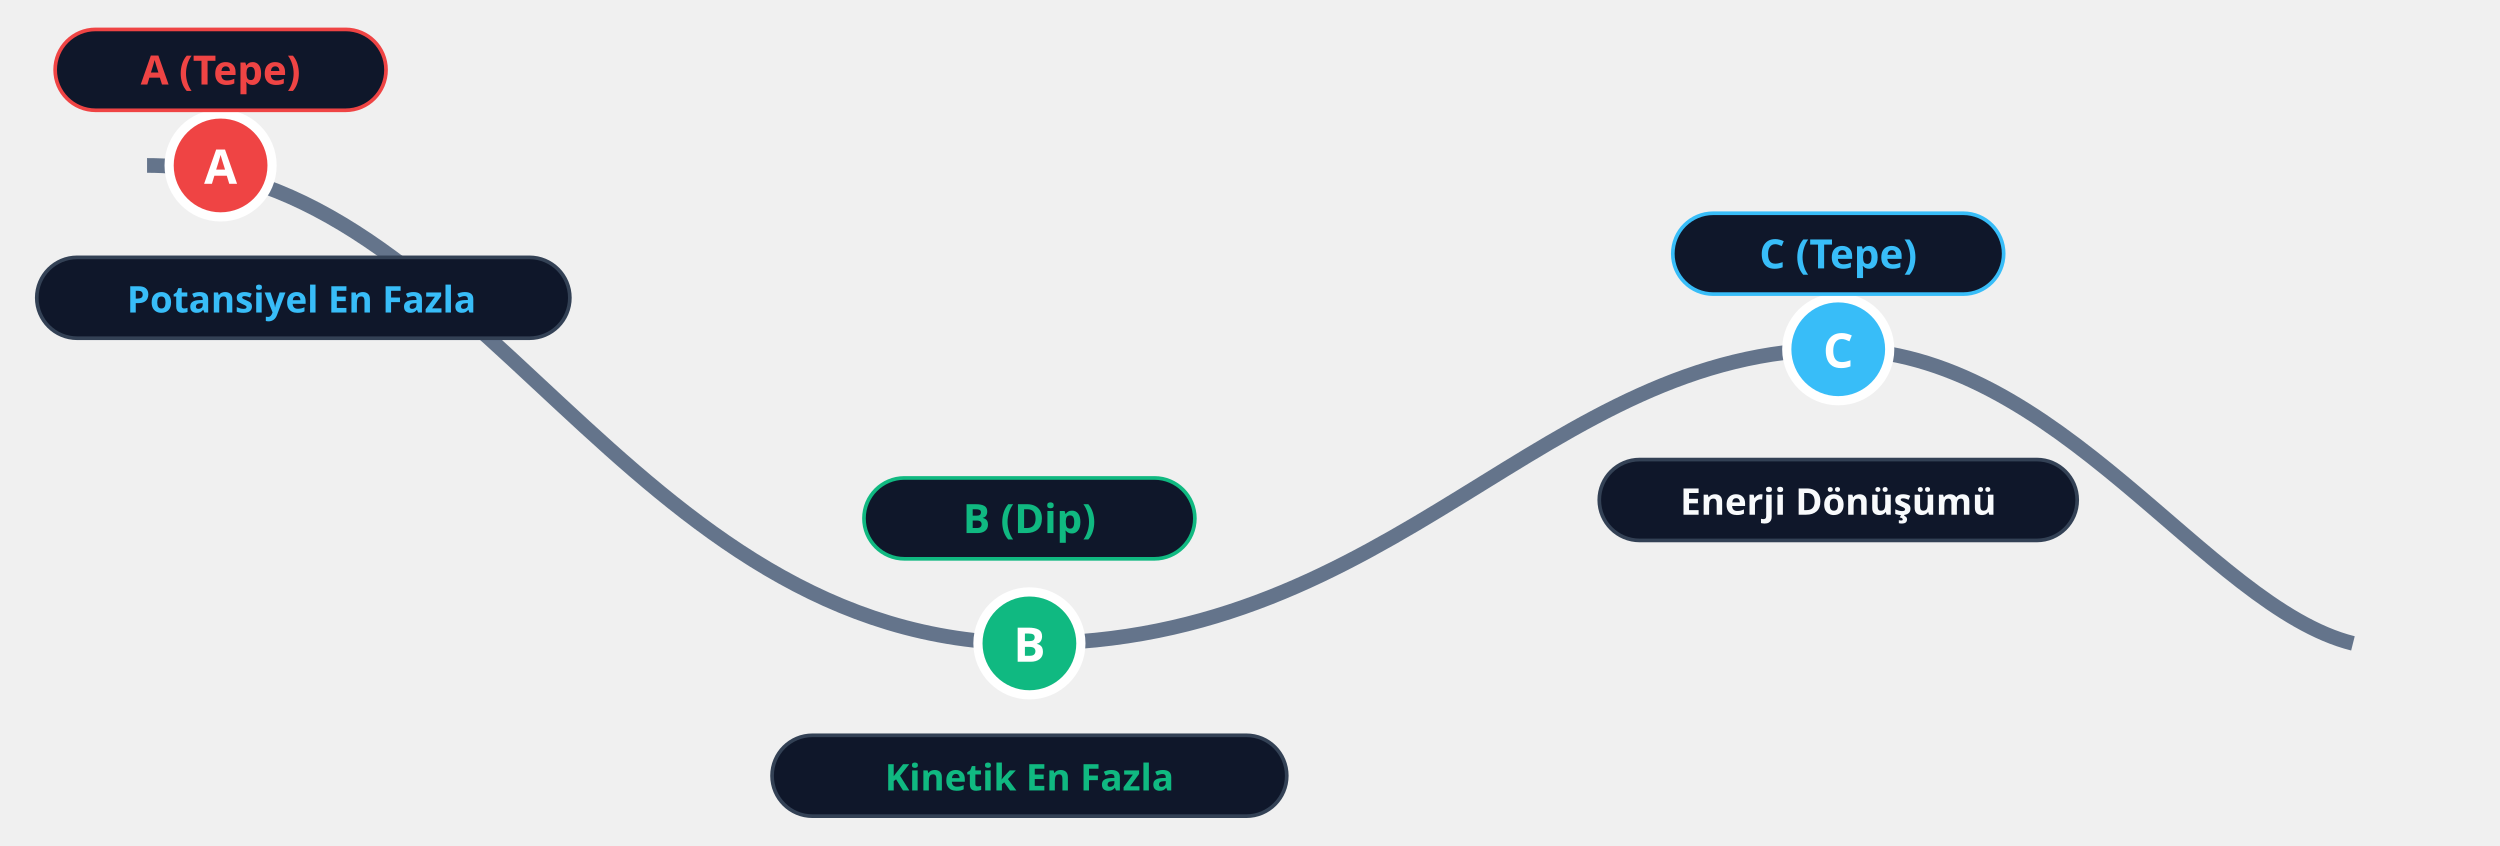
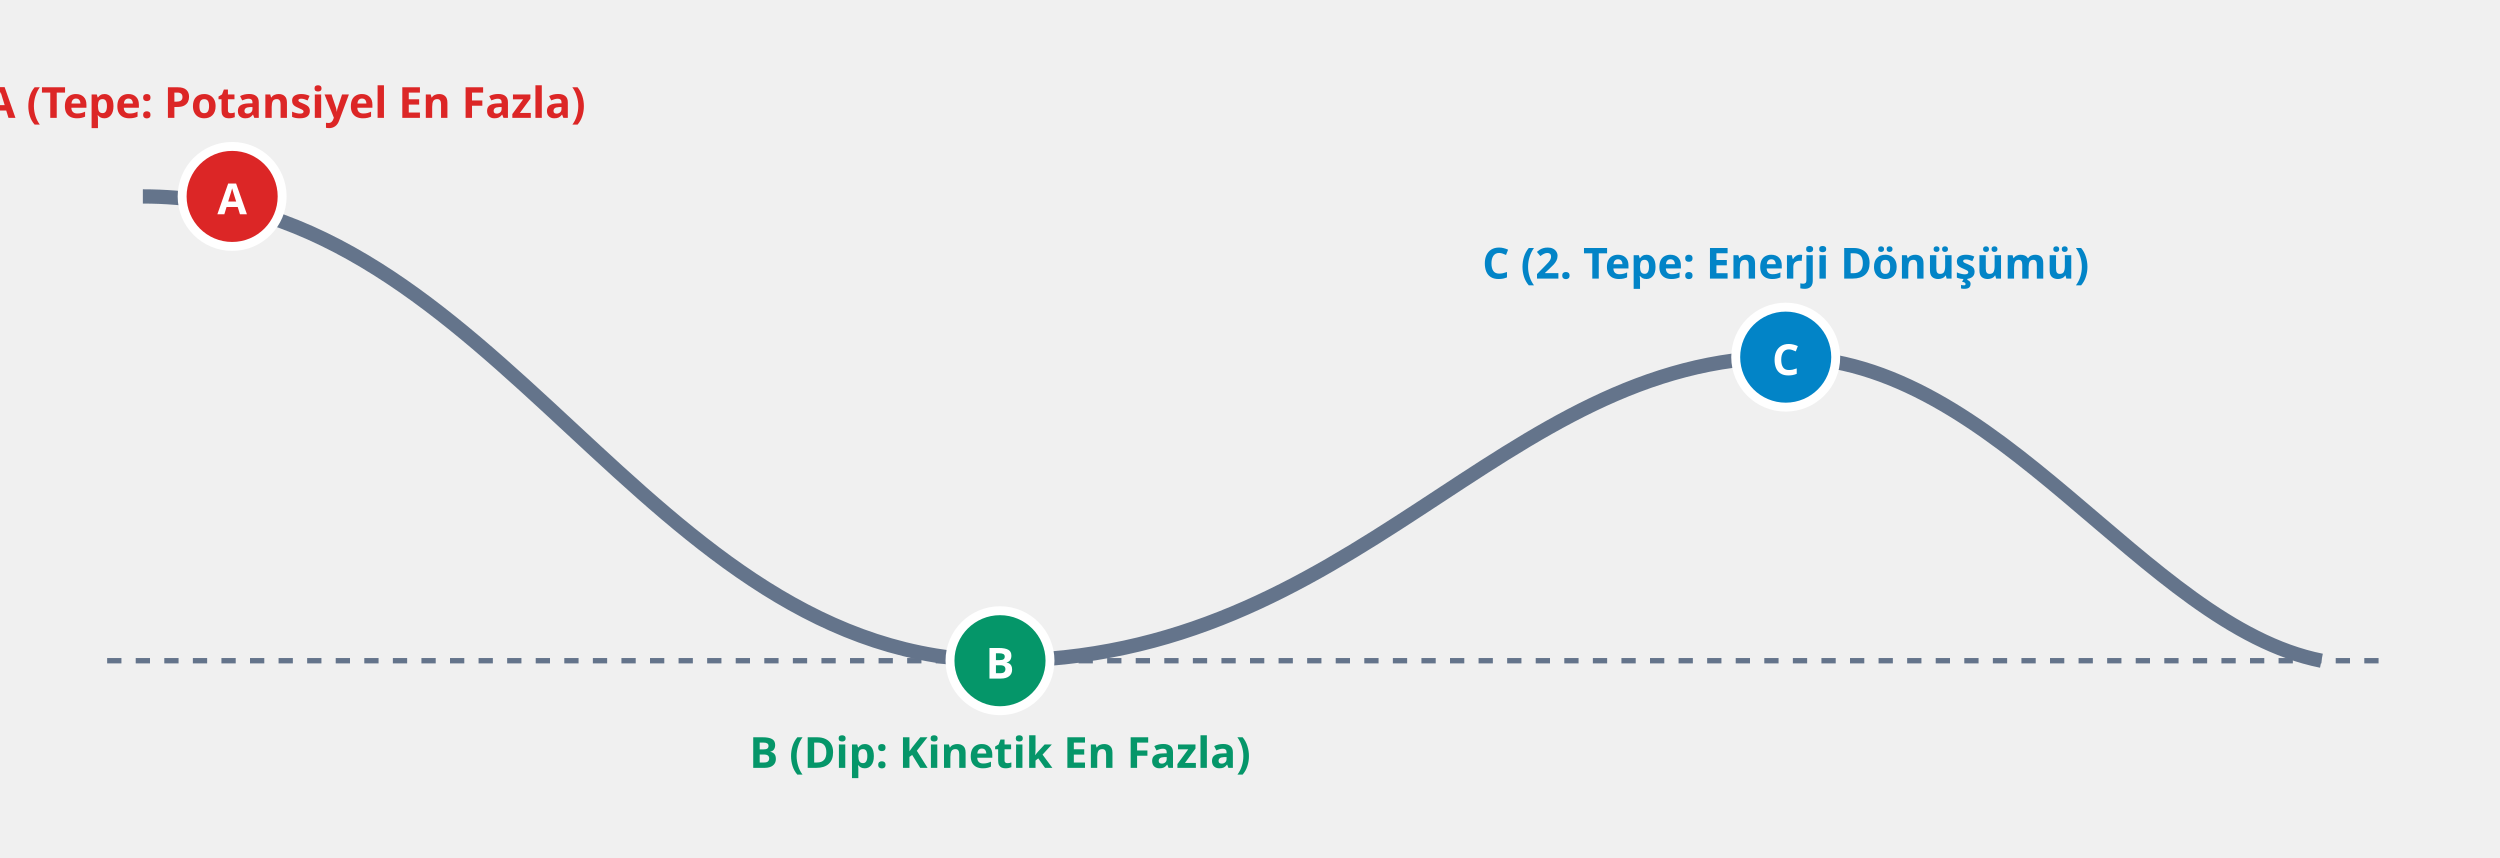
- <svg xmlns="http://www.w3.org/2000/svg" viewBox="0 0 680 230" width="100%" height="100%">
+ <svg xmlns="http://www.w3.org/2000/svg" viewBox="0 0 700 240" width="100%" height="100%">
  <rect width="100%" height="100%" fill="none" />
-   <path d="M 40,45 C 130,45 170,175 280,175 C 380,175 420,95 500,95 C 560,95 600,165 640,175" fill="none" stroke="#64748b" stroke-width="4" />
-   <g transform="translate(60, 45)">
-     <circle cx="0" cy="0" r="14" fill="#ef4444" stroke="#ffffff" stroke-width="2.5" />
-     <text x="0" y="5" fill="#ffffff" font-size="13" font-weight="bold" text-anchor="middle" font-family="system-ui, sans-serif">A</text>
+   <line x1="30" y1="185" x2="670" y2="185" stroke="#64748b" stroke-width="1.5" stroke-dasharray="4,4" />
+   <path d="M 40,55 C 140,55 180,185 280,185 C 380,185 420,100 500,100 C 560,100 600,175 650,185" fill="none" stroke="#64748b" stroke-width="4" />
+   <g transform="translate(65, 55)">
+     <circle cx="0" cy="0" r="14" fill="#dc2626" stroke="#ffffff" stroke-width="2.5" />
+     <text x="0" y="5" fill="#ffffff" font-size="12" font-weight="bold" text-anchor="middle" font-family="system-ui, sans-serif">A</text>
+     <text x="15" y="-22" fill="#dc2626" font-size="12" font-weight="bold" text-anchor="middle" font-family="system-ui, sans-serif">A (Tepe: Potansiyel En Fazla)</text>
  </g>
-   <rect x="15" y="8" width="90" height="22" rx="11" fill="#0f172a" stroke="#ef4444" />
-   <text x="60" y="23" fill="#ef4444" font-size="11" font-weight="bold" text-anchor="middle" font-family="system-ui, sans-serif">A (Tepe)</text>
-   <rect x="10" y="70" width="145" height="22" rx="11" fill="#0f172a" stroke="#334155" />
-   <text x="82" y="85" fill="#38bdf8" font-size="10" font-weight="bold" text-anchor="middle" font-family="system-ui, sans-serif">Potansiyel En Fazla</text>
-   <g transform="translate(280, 175)">
-     <circle cx="0" cy="0" r="14" fill="#10b981" stroke="#ffffff" stroke-width="2.5" />
-     <text x="0" y="5" fill="#ffffff" font-size="13" font-weight="bold" text-anchor="middle" font-family="system-ui, sans-serif">B</text>
+   <g transform="translate(280, 185)">
+     <circle cx="0" cy="0" r="14" fill="#059669" stroke="#ffffff" stroke-width="2.5" />
+     <text x="0" y="5" fill="#ffffff" font-size="12" font-weight="bold" text-anchor="middle" font-family="system-ui, sans-serif">B</text>
+     <text x="0" y="30" fill="#059669" font-size="12" font-weight="bold" text-anchor="middle" font-family="system-ui, sans-serif">B (Dip: Kinetik En Fazla)</text>
  </g>
-   <rect x="235" y="130" width="90" height="22" rx="11" fill="#0f172a" stroke="#10b981" />
-   <text x="280" y="145" fill="#10b981" font-size="11" font-weight="bold" text-anchor="middle" font-family="system-ui, sans-serif">B (Dip)</text>
-   <rect x="210" y="200" width="140" height="22" rx="11" fill="#0f172a" stroke="#334155" />
-   <text x="280" y="215" fill="#10b981" font-size="10" font-weight="bold" text-anchor="middle" font-family="system-ui, sans-serif">Kinetik En Fazla</text>
-   <g transform="translate(500, 95)">
-     <circle cx="0" cy="0" r="14" fill="#38bdf8" stroke="#ffffff" stroke-width="2.5" />
-     <text x="0" y="5" fill="#ffffff" font-size="13" font-weight="bold" text-anchor="middle" font-family="system-ui, sans-serif">C</text>
+   <g transform="translate(500, 100)">
+     <circle cx="0" cy="0" r="14" fill="#0284c7" stroke="#ffffff" stroke-width="2.5" />
+     <text x="0" y="5" fill="#ffffff" font-size="12" font-weight="bold" text-anchor="middle" font-family="system-ui, sans-serif">C</text>
+     <text x="0" y="-22" fill="#0284c7" font-size="12" font-weight="bold" text-anchor="middle" font-family="system-ui, sans-serif">C (2. Tepe: Enerji Dönüşümü)</text>
  </g>
-   <rect x="455" y="58" width="90" height="22" rx="11" fill="#0f172a" stroke="#38bdf8" />
-   <text x="500" y="73" fill="#38bdf8" font-size="11" font-weight="bold" text-anchor="middle" font-family="system-ui, sans-serif">C (Tepe)</text>
-   <rect x="435" y="125" width="130" height="22" rx="11" fill="#0f172a" stroke="#334155" />
-   <text x="500" y="140" fill="#f8fafc" font-size="10" font-weight="bold" text-anchor="middle" font-family="system-ui, sans-serif">Enerji Dönüşümü</text>
</svg>
